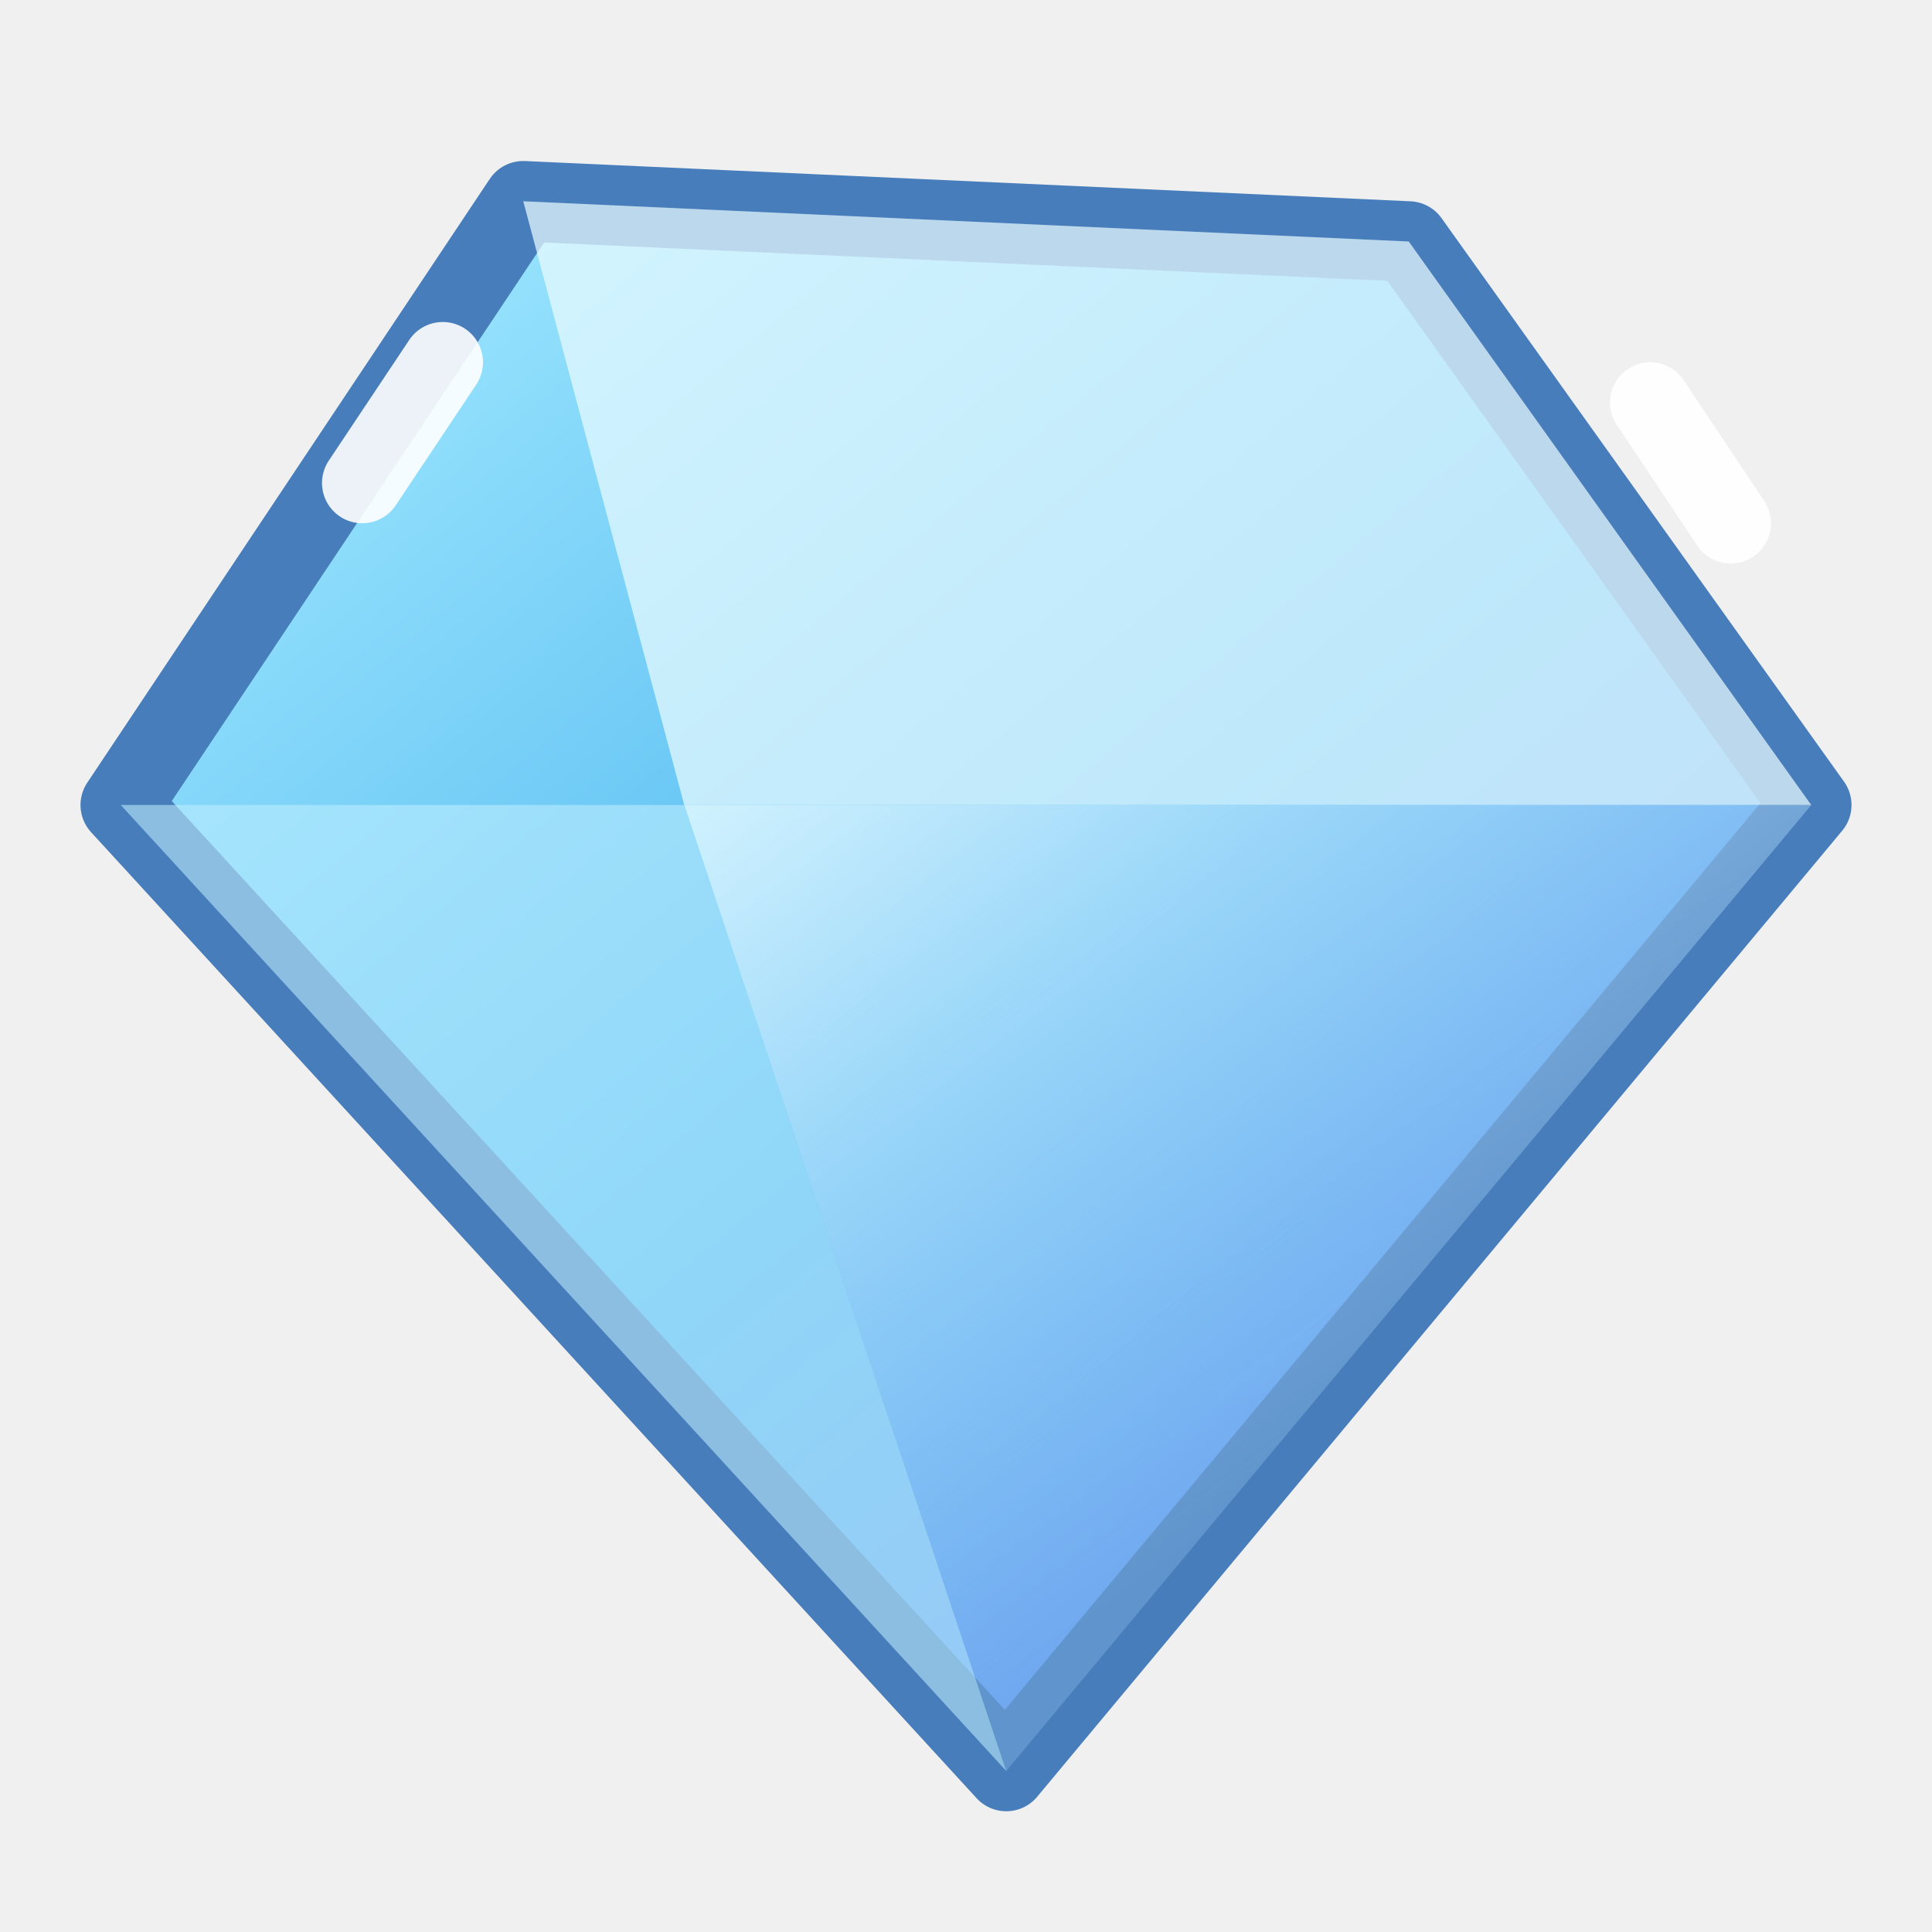
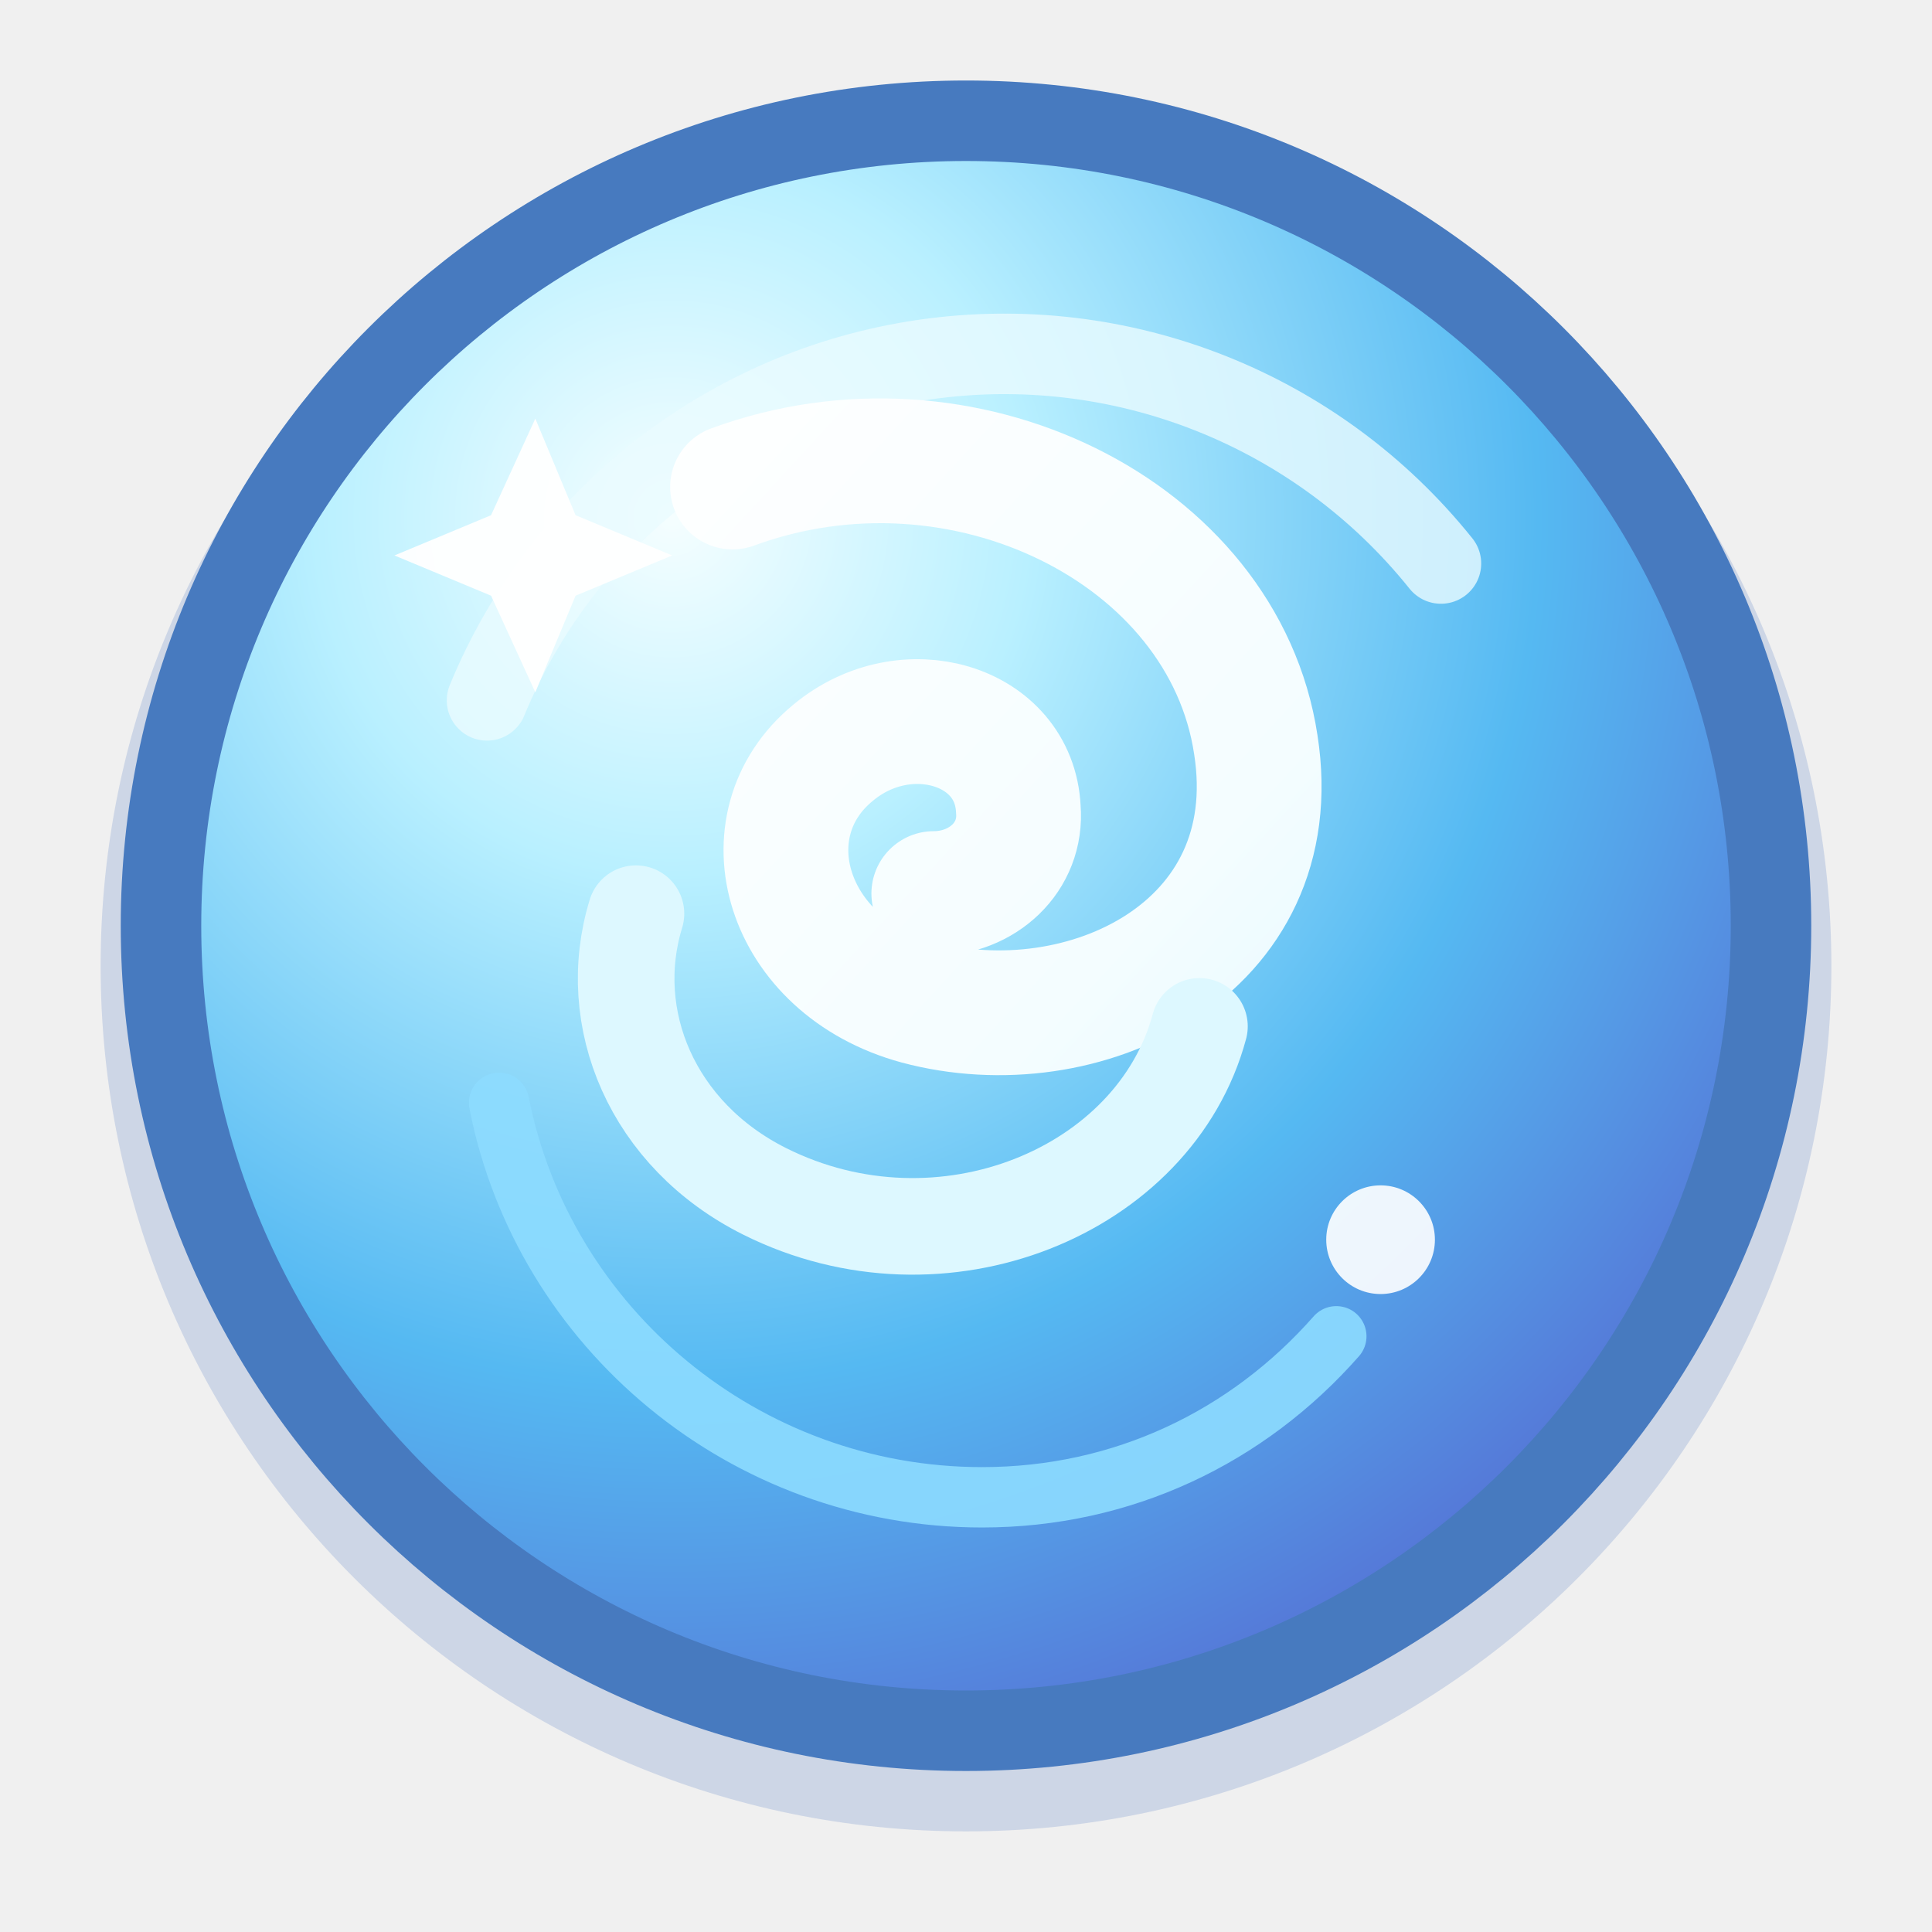
- <svg xmlns="http://www.w3.org/2000/svg" viewBox="0 0 48 48" role="img">
+ <svg xmlns="http://www.w3.org/2000/svg" viewBox="0 0 48 48" role="img" aria-label="Cosmic energy">
  <defs>
-     <linearGradient id="gem" x1="8" y1="6" x2="39" y2="43" gradientUnits="userSpaceOnUse">
-       <stop stop-color="#9FE8FF" />
-       <stop offset=".52" stop-color="#50B7EF" />
-       <stop offset="1" stop-color="#6A83E8" />
-     </linearGradient>
-     <linearGradient id="facet" x1="18" y1="16" x2="33" y2="36" gradientUnits="userSpaceOnUse">
-       <stop stop-color="#E5FBFF" stop-opacity=".95" />
-       <stop offset="1" stop-color="#A7D8FF" stop-opacity=".25" />
+     <radialGradient id="orb" cx="32%" cy="25%" r="78%">
+       <stop stop-color="#F5FEFF" />
+       <stop offset=".28" stop-color="#B9F0FF" />
+       <stop offset=".68" stop-color="#55B9F2" />
+       <stop offset="1" stop-color="#5579D8" />
+     </radialGradient>
+     <linearGradient id="swirl" x1="12" y1="13" x2="37" y2="36" gradientUnits="userSpaceOnUse">
+       <stop stop-color="#FFF" />
+       <stop offset=".55" stop-color="#F4FDFF" />
+       <stop offset="1" stop-color="#D5F4FF" />
    </linearGradient>
  </defs>
-   <path d="m13 5 22 1 10 14-20 24L3 20 13 5Z" fill="url(#gem)" stroke="#477DBB" stroke-width="2" stroke-linejoin="round" />
-   <path d="m13 5 4 15h28L35 6 13 5Z" fill="#E9FBFF" fill-opacity=".72" />
-   <path d="M17 20 25 44 45 20H17Z" fill="url(#facet)" />
-   <path d="m3 20 14 0 8 24L3 20Z" fill="#BDEEFF" fill-opacity=".58" />
-   <path d="m9 12 2-3m30 1 2 3" stroke="#FFF" stroke-width="2" stroke-linecap="round" opacity=".9" />
+   <circle cx="24" cy="24" r="21.5" fill="#416DBD" opacity=".2" />
+   <circle cx="24" cy="23" r="20" fill="url(#orb)" stroke="#477ABF" stroke-width="2" />
+   <path d="M12.1 17.4A13.9 13.9 0 0 1 35.8 14" fill="none" stroke="#EAFBFF" stroke-width="2" stroke-linecap="round" opacity=".8" />
+   <path d="M18.2 12.1c5.7-2.1 12.2 1.1 13 6.4.8 5.1-4.3 7.5-8.4 6.4-3.3-.9-4.3-4.4-2.1-6.2 1.8-1.5 4.5-.7 4.6 1.4.1 1.2-.9 2.1-2.1 2.1" fill="none" stroke="url(#swirl)" stroke-width="3.1" stroke-linecap="round" stroke-linejoin="round" />
+   <path d="M29.8 25.5c-1.1 4.1-6.4 6.3-10.8 4.1-2.8-1.4-4-4.3-3.2-6.9" fill="none" stroke="#DDF8FF" stroke-width="2.4" stroke-linecap="round" />
+   <path d="M12.4 27.4c1.1 5.6 6.1 9.8 12 9.8 3.5 0 6.6-1.5 8.8-4" fill="none" stroke="#8DDBFF" stroke-width="1.5" stroke-linecap="round" opacity=".9" />
+   <path d="m12.2 12.8 1.1-2.4 1 2.4 2.4 1-2.4 1-1 2.4-1.1-2.4-2.4-1 2.4-1Z" fill="#FFF" opacity=".95" />
+   <circle cx="34.3" cy="30.8" r="1.35" fill="#FFF" opacity=".9" />
</svg>
